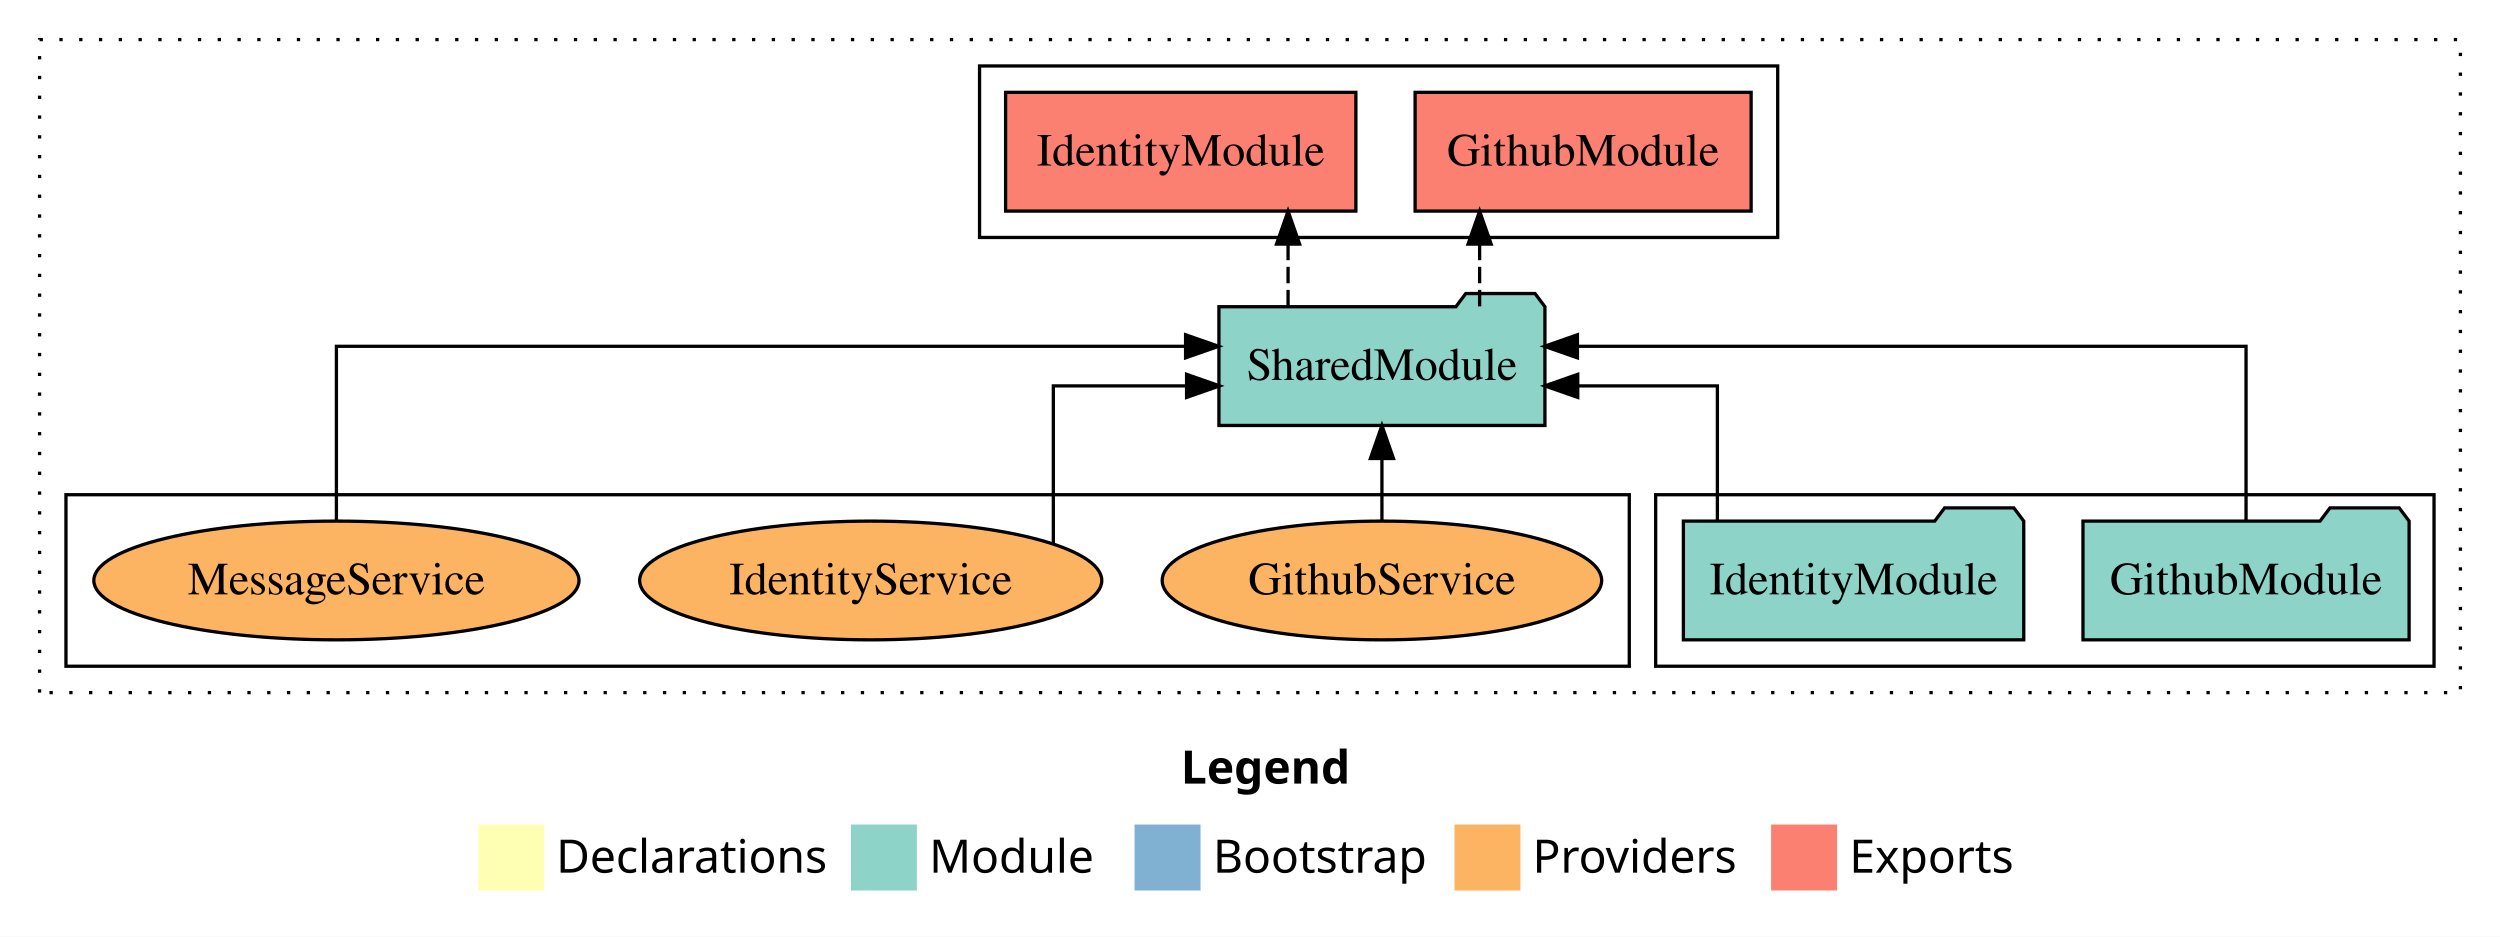
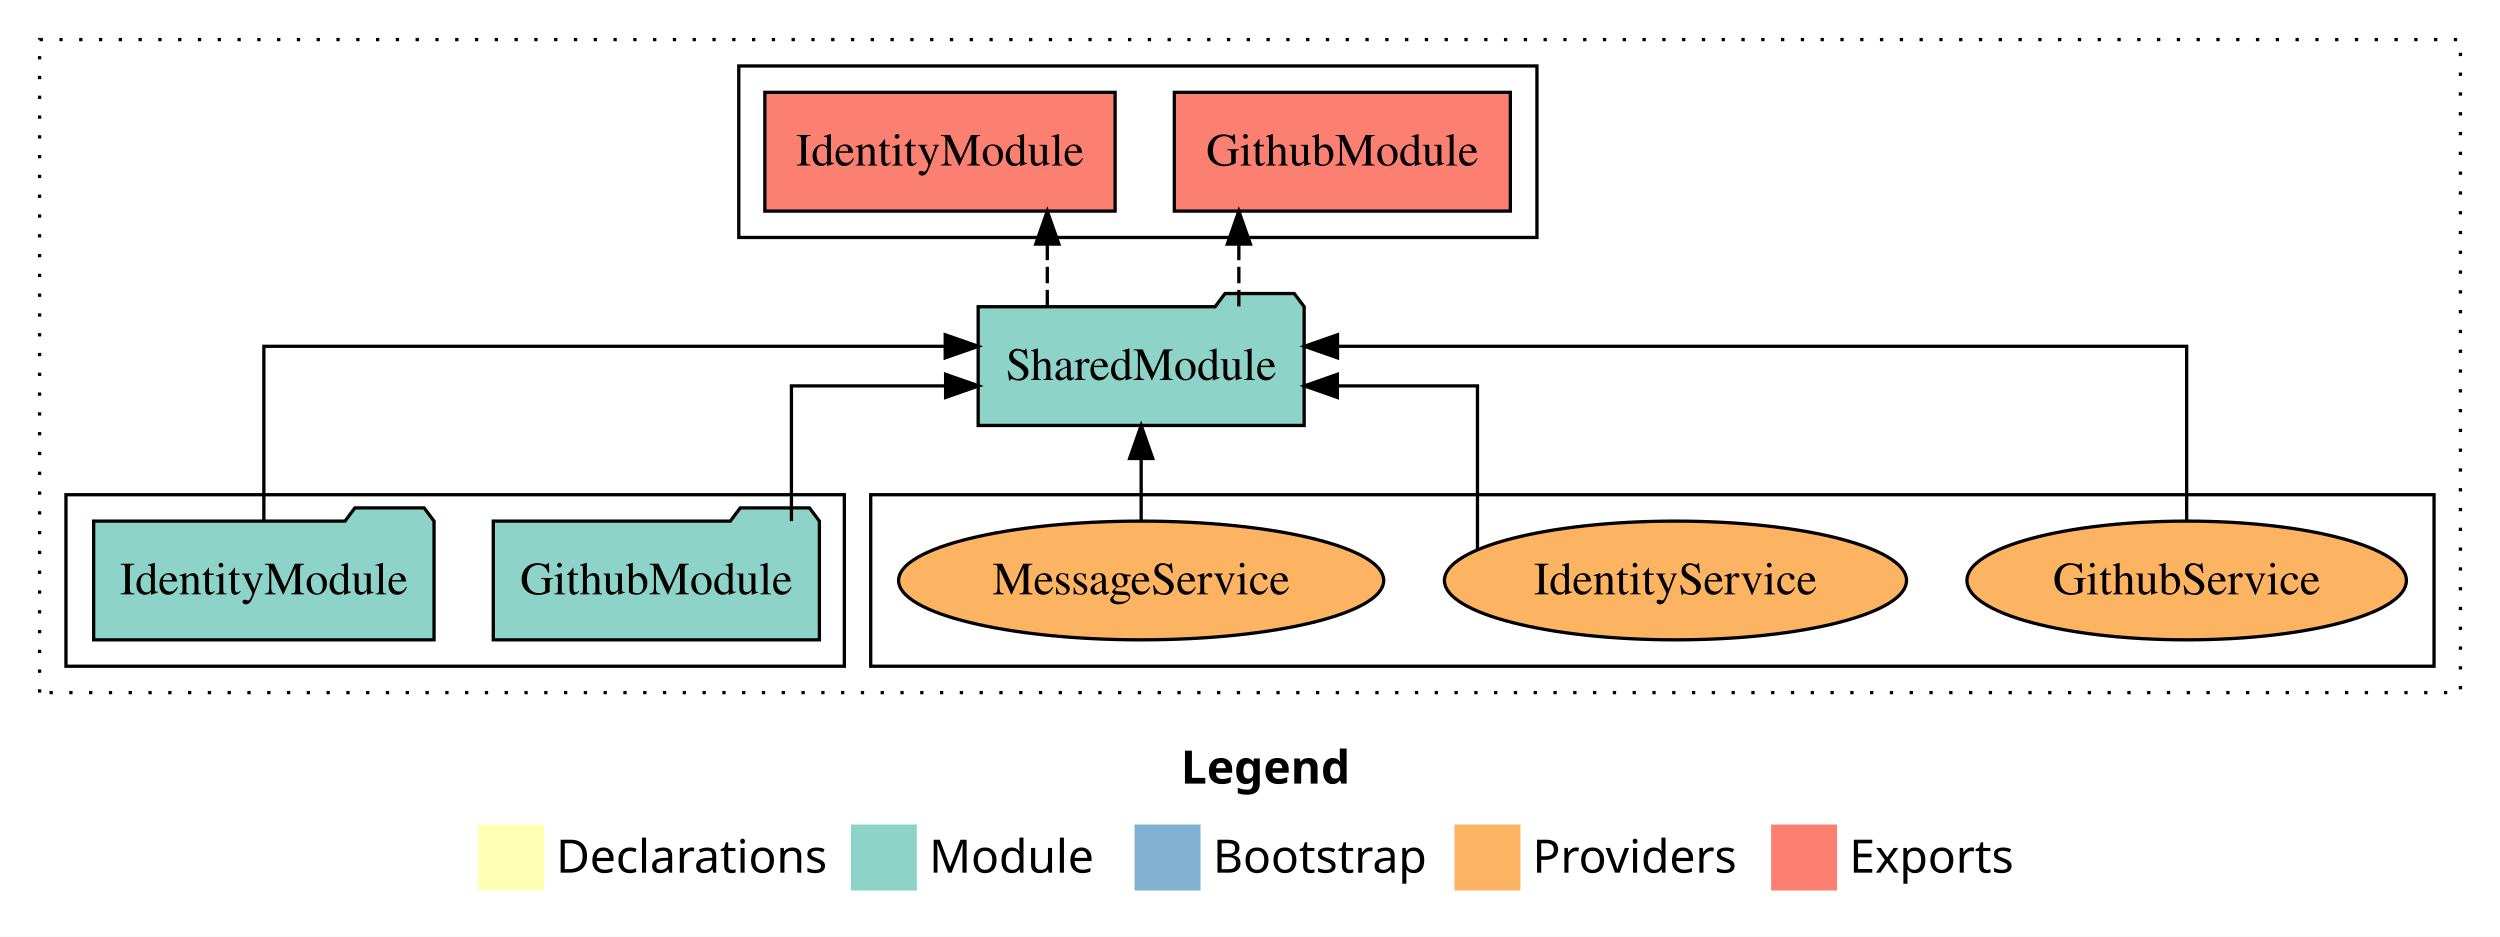
<svg xmlns="http://www.w3.org/2000/svg" width="758pt" height="284pt" viewBox="0.00 0.00 758.00 284.00">
  <g id="graph0" class="graph" transform="scale(1 1) rotate(0) translate(4 280)">
    <polygon fill="white" stroke="transparent" points="-4,4 -4,-280 754,-280 754,4 -4,4" />
    <text text-anchor="start" x="354.01" y="-42.4" font-family="sans-serif" font-weight="bold" font-size="14.00">Legend</text>
    <polygon fill="#ffffb3" stroke="transparent" points="141,-10 141,-30 161,-30 161,-10 141,-10" />
    <text text-anchor="start" x="164.63" y="-15.4" font-family="sans-serif" font-size="14.00">  Declarations</text>
    <polygon fill="#8dd3c7" stroke="transparent" points="254,-10 254,-30 274,-30 274,-10 254,-10" />
    <text text-anchor="start" x="277.73" y="-15.4" font-family="sans-serif" font-size="14.00">  Module</text>
    <polygon fill="#80b1d3" stroke="transparent" points="340,-10 340,-30 360,-30 360,-10 340,-10" />
    <text text-anchor="start" x="363.78" y="-15.4" font-family="sans-serif" font-size="14.00">  Bootstrap</text>
    <polygon fill="#fdb462" stroke="transparent" points="437,-10 437,-30 457,-30 457,-10 437,-10" />
    <text text-anchor="start" x="460.67" y="-15.4" font-family="sans-serif" font-size="14.00">  Providers</text>
    <polygon fill="#fb8072" stroke="transparent" points="533,-10 533,-30 553,-30 553,-10 533,-10" />
    <text text-anchor="start" x="556.73" y="-15.4" font-family="sans-serif" font-size="14.00">  Exports</text>
    <g id="clust1" class="cluster">
      <polygon fill="none" stroke="black" stroke-dasharray="1,5" points="8,-70 8,-268 742,-268 742,-70 8,-70" />
    </g>
+     <g id="clust6" class="cluster">
+       <polygon fill="none" stroke="black" points="260,-78 260,-130 734,-130 734,-78 260,-78" />
+     </g>
    <g id="clust3" class="cluster">
-       <polygon fill="none" stroke="black" points="498,-78 498,-130 734,-130 734,-78 498,-78" />
+       <polygon fill="none" stroke="black" points="16,-78 16,-130 252,-130 252,-78 16,-78" />
    </g>
    <g id="clust4" class="cluster">
-       <polygon fill="none" stroke="black" points="293,-208 293,-260 535,-260 535,-208 293,-208" />
-     </g>
-     <g id="clust6" class="cluster">
-       <polygon fill="none" stroke="black" points="16,-78 16,-130 490,-130 490,-78 16,-78" />
+       <polygon fill="none" stroke="black" points="220,-208 220,-260 462,-260 462,-208 220,-208" />
    </g>
    <g id="node1" class="node">
-       <polygon fill="#8dd3c7" stroke="black" points="726.44,-122 723.44,-126 702.44,-126 699.44,-122 627.56,-122 627.56,-86 726.44,-86 726.44,-122" />
-       <text text-anchor="middle" x="677" y="-99.8" font-family="Times,serif" font-size="14.00">GithubModule</text>
+       <polygon fill="#8dd3c7" stroke="black" points="244.44,-122 241.44,-126 220.44,-126 217.44,-122 145.56,-122 145.56,-86 244.44,-86 244.44,-122" />
+       <text text-anchor="middle" x="195" y="-99.8" font-family="Times,serif" font-size="14.00">GithubModule</text>
    </g>
    <g id="node3" class="node">
-       <polygon fill="#8dd3c7" stroke="black" points="464.42,-187 461.42,-191 440.42,-191 437.42,-187 365.58,-187 365.58,-151 464.42,-151 464.42,-187" />
-       <text text-anchor="middle" x="415" y="-164.8" font-family="Times,serif" font-size="14.00">SharedModule</text>
+       <polygon fill="#8dd3c7" stroke="black" points="391.42,-187 388.42,-191 367.42,-191 364.42,-187 292.58,-187 292.58,-151 391.42,-151 391.42,-187" />
+       <text text-anchor="middle" x="342" y="-164.8" font-family="Times,serif" font-size="14.00">SharedModule</text>
    </g>
    <g id="edge1" class="edge">
-       <path fill="none" stroke="black" d="M677,-122.28C677,-143.32 677,-175 677,-175 677,-175 474.28,-175 474.28,-175" />
-       <polygon fill="black" stroke="black" points="474.28,-171.5 464.28,-175 474.28,-178.5 474.28,-171.5" />
+       <path fill="none" stroke="black" d="M235.96,-122.02C235.96,-139.37 235.96,-163 235.96,-163 235.96,-163 282.71,-163 282.71,-163" />
+       <polygon fill="black" stroke="black" points="282.71,-166.5 292.71,-163 282.71,-159.5 282.71,-166.5" />
    </g>
    <g id="node2" class="node">
-       <polygon fill="#8dd3c7" stroke="black" points="609.6,-122 606.6,-126 585.6,-126 582.6,-122 506.4,-122 506.4,-86 609.6,-86 609.6,-122" />
-       <text text-anchor="middle" x="558" y="-99.8" font-family="Times,serif" font-size="14.00">IdentityModule</text>
+       <polygon fill="#8dd3c7" stroke="black" points="127.6,-122 124.6,-126 103.6,-126 100.6,-122 24.4,-122 24.4,-86 127.6,-86 127.6,-122" />
+       <text text-anchor="middle" x="76" y="-99.8" font-family="Times,serif" font-size="14.00">IdentityModule</text>
    </g>
    <g id="edge2" class="edge">
-       <path fill="none" stroke="black" d="M516.71,-122.02C516.71,-139.37 516.71,-163 516.71,-163 516.71,-163 474.37,-163 474.37,-163" />
-       <polygon fill="black" stroke="black" points="474.37,-159.5 464.37,-163 474.37,-166.5 474.37,-159.5" />
+       <path fill="none" stroke="black" d="M76,-122.28C76,-143.32 76,-175 76,-175 76,-175 282.59,-175 282.59,-175" />
+       <polygon fill="black" stroke="black" points="282.59,-178.5 292.59,-175 282.59,-171.5 282.59,-178.5" />
    </g>
    <g id="node4" class="node">
-       <polygon fill="#fb8072" stroke="black" points="526.94,-252 425.06,-252 425.06,-216 526.94,-216 526.94,-252" />
-       <text text-anchor="middle" x="476" y="-229.8" font-family="Times,serif" font-size="14.00">GithubModule </text>
+       <polygon fill="#fb8072" stroke="black" points="453.94,-252 352.06,-252 352.06,-216 453.94,-216 453.94,-252" />
+       <text text-anchor="middle" x="403" y="-229.8" font-family="Times,serif" font-size="14.00">GithubModule </text>
    </g>
    <g id="edge3" class="edge">
-       <path fill="none" stroke="black" stroke-dasharray="5,2" d="M444.62,-187.11C444.62,-187.11 444.62,-205.99 444.62,-205.99" />
-       <polygon fill="black" stroke="black" points="441.12,-205.99 444.62,-215.99 448.12,-205.99 441.12,-205.99" />
+       <path fill="none" stroke="black" stroke-dasharray="5,2" d="M371.62,-187.11C371.62,-187.11 371.62,-205.99 371.62,-205.99" />
+       <polygon fill="black" stroke="black" points="368.12,-205.99 371.62,-215.99 375.12,-205.99 368.12,-205.99" />
    </g>
    <g id="node5" class="node">
-       <polygon fill="#fb8072" stroke="black" points="407.1,-252 300.9,-252 300.9,-216 407.1,-216 407.1,-252" />
-       <text text-anchor="middle" x="354" y="-229.8" font-family="Times,serif" font-size="14.00">IdentityModule </text>
+       <polygon fill="#fb8072" stroke="black" points="334.1,-252 227.9,-252 227.9,-216 334.1,-216 334.1,-252" />
+       <text text-anchor="middle" x="281" y="-229.8" font-family="Times,serif" font-size="14.00">IdentityModule </text>
    </g>
    <g id="edge4" class="edge">
-       <path fill="none" stroke="black" stroke-dasharray="5,2" d="M386.54,-187.11C386.54,-187.11 386.54,-205.99 386.54,-205.99" />
-       <polygon fill="black" stroke="black" points="383.04,-205.99 386.54,-215.99 390.04,-205.99 383.04,-205.99" />
+       <path fill="none" stroke="black" stroke-dasharray="5,2" d="M313.54,-187.11C313.54,-187.11 313.54,-205.99 313.54,-205.99" />
+       <polygon fill="black" stroke="black" points="310.04,-205.99 313.54,-215.99 317.04,-205.99 310.04,-205.99" />
    </g>
    <g id="node6" class="node">
-       <ellipse fill="#fdb462" stroke="black" cx="415" cy="-104" rx="66.63" ry="18" />
-       <text text-anchor="middle" x="415" y="-99.8" font-family="Times,serif" font-size="14.00">GithubService</text>
+       <ellipse fill="#fdb462" stroke="black" cx="659" cy="-104" rx="66.63" ry="18" />
+       <text text-anchor="middle" x="659" y="-99.8" font-family="Times,serif" font-size="14.00">GithubService</text>
    </g>
    <g id="edge5" class="edge">
-       <path fill="none" stroke="black" d="M415,-122.11C415,-122.11 415,-140.99 415,-140.99" />
-       <polygon fill="black" stroke="black" points="411.5,-140.99 415,-150.99 418.5,-140.99 411.5,-140.99" />
+       <path fill="none" stroke="black" d="M659,-122.28C659,-143.32 659,-175 659,-175 659,-175 401.53,-175 401.53,-175" />
+       <polygon fill="black" stroke="black" points="401.53,-171.5 391.53,-175 401.53,-178.5 401.53,-171.5" />
    </g>
    <g id="node7" class="node">
-       <ellipse fill="#fdb462" stroke="black" cx="260" cy="-104" rx="70.06" ry="18" />
-       <text text-anchor="middle" x="260" y="-99.8" font-family="Times,serif" font-size="14.00">IdentityService</text>
+       <ellipse fill="#fdb462" stroke="black" cx="504" cy="-104" rx="70.06" ry="18" />
+       <text text-anchor="middle" x="504" y="-99.8" font-family="Times,serif" font-size="14.00">IdentityService</text>
    </g>
    <g id="edge6" class="edge">
-       <path fill="none" stroke="black" d="M315.37,-115.1C315.37,-132.19 315.37,-163 315.37,-163 315.37,-163 355.77,-163 355.77,-163" />
-       <polygon fill="black" stroke="black" points="355.77,-166.5 365.77,-163 355.77,-159.5 355.77,-166.5" />
+       <path fill="none" stroke="black" d="M443.97,-113.48C443.97,-130.16 443.97,-163 443.97,-163 443.97,-163 401.49,-163 401.49,-163" />
+       <polygon fill="black" stroke="black" points="401.49,-159.5 391.49,-163 401.49,-166.5 401.49,-159.5" />
    </g>
    <g id="node8" class="node">
-       <ellipse fill="#fdb462" stroke="black" cx="98" cy="-104" rx="73.55" ry="18" />
-       <text text-anchor="middle" x="98" y="-99.8" font-family="Times,serif" font-size="14.00">MessageService</text>
+       <ellipse fill="#fdb462" stroke="black" cx="342" cy="-104" rx="73.55" ry="18" />
+       <text text-anchor="middle" x="342" y="-99.8" font-family="Times,serif" font-size="14.00">MessageService</text>
    </g>
    <g id="edge7" class="edge">
-       <path fill="none" stroke="black" d="M98,-122.28C98,-143.32 98,-175 98,-175 98,-175 355.47,-175 355.47,-175" />
-       <polygon fill="black" stroke="black" points="355.47,-178.5 365.47,-175 355.47,-171.5 355.47,-178.5" />
+       <path fill="none" stroke="black" d="M342,-122.11C342,-122.11 342,-140.99 342,-140.99" />
+       <polygon fill="black" stroke="black" points="338.5,-140.99 342,-150.99 345.5,-140.99 338.5,-140.99" />
    </g>
  </g>
</svg>
